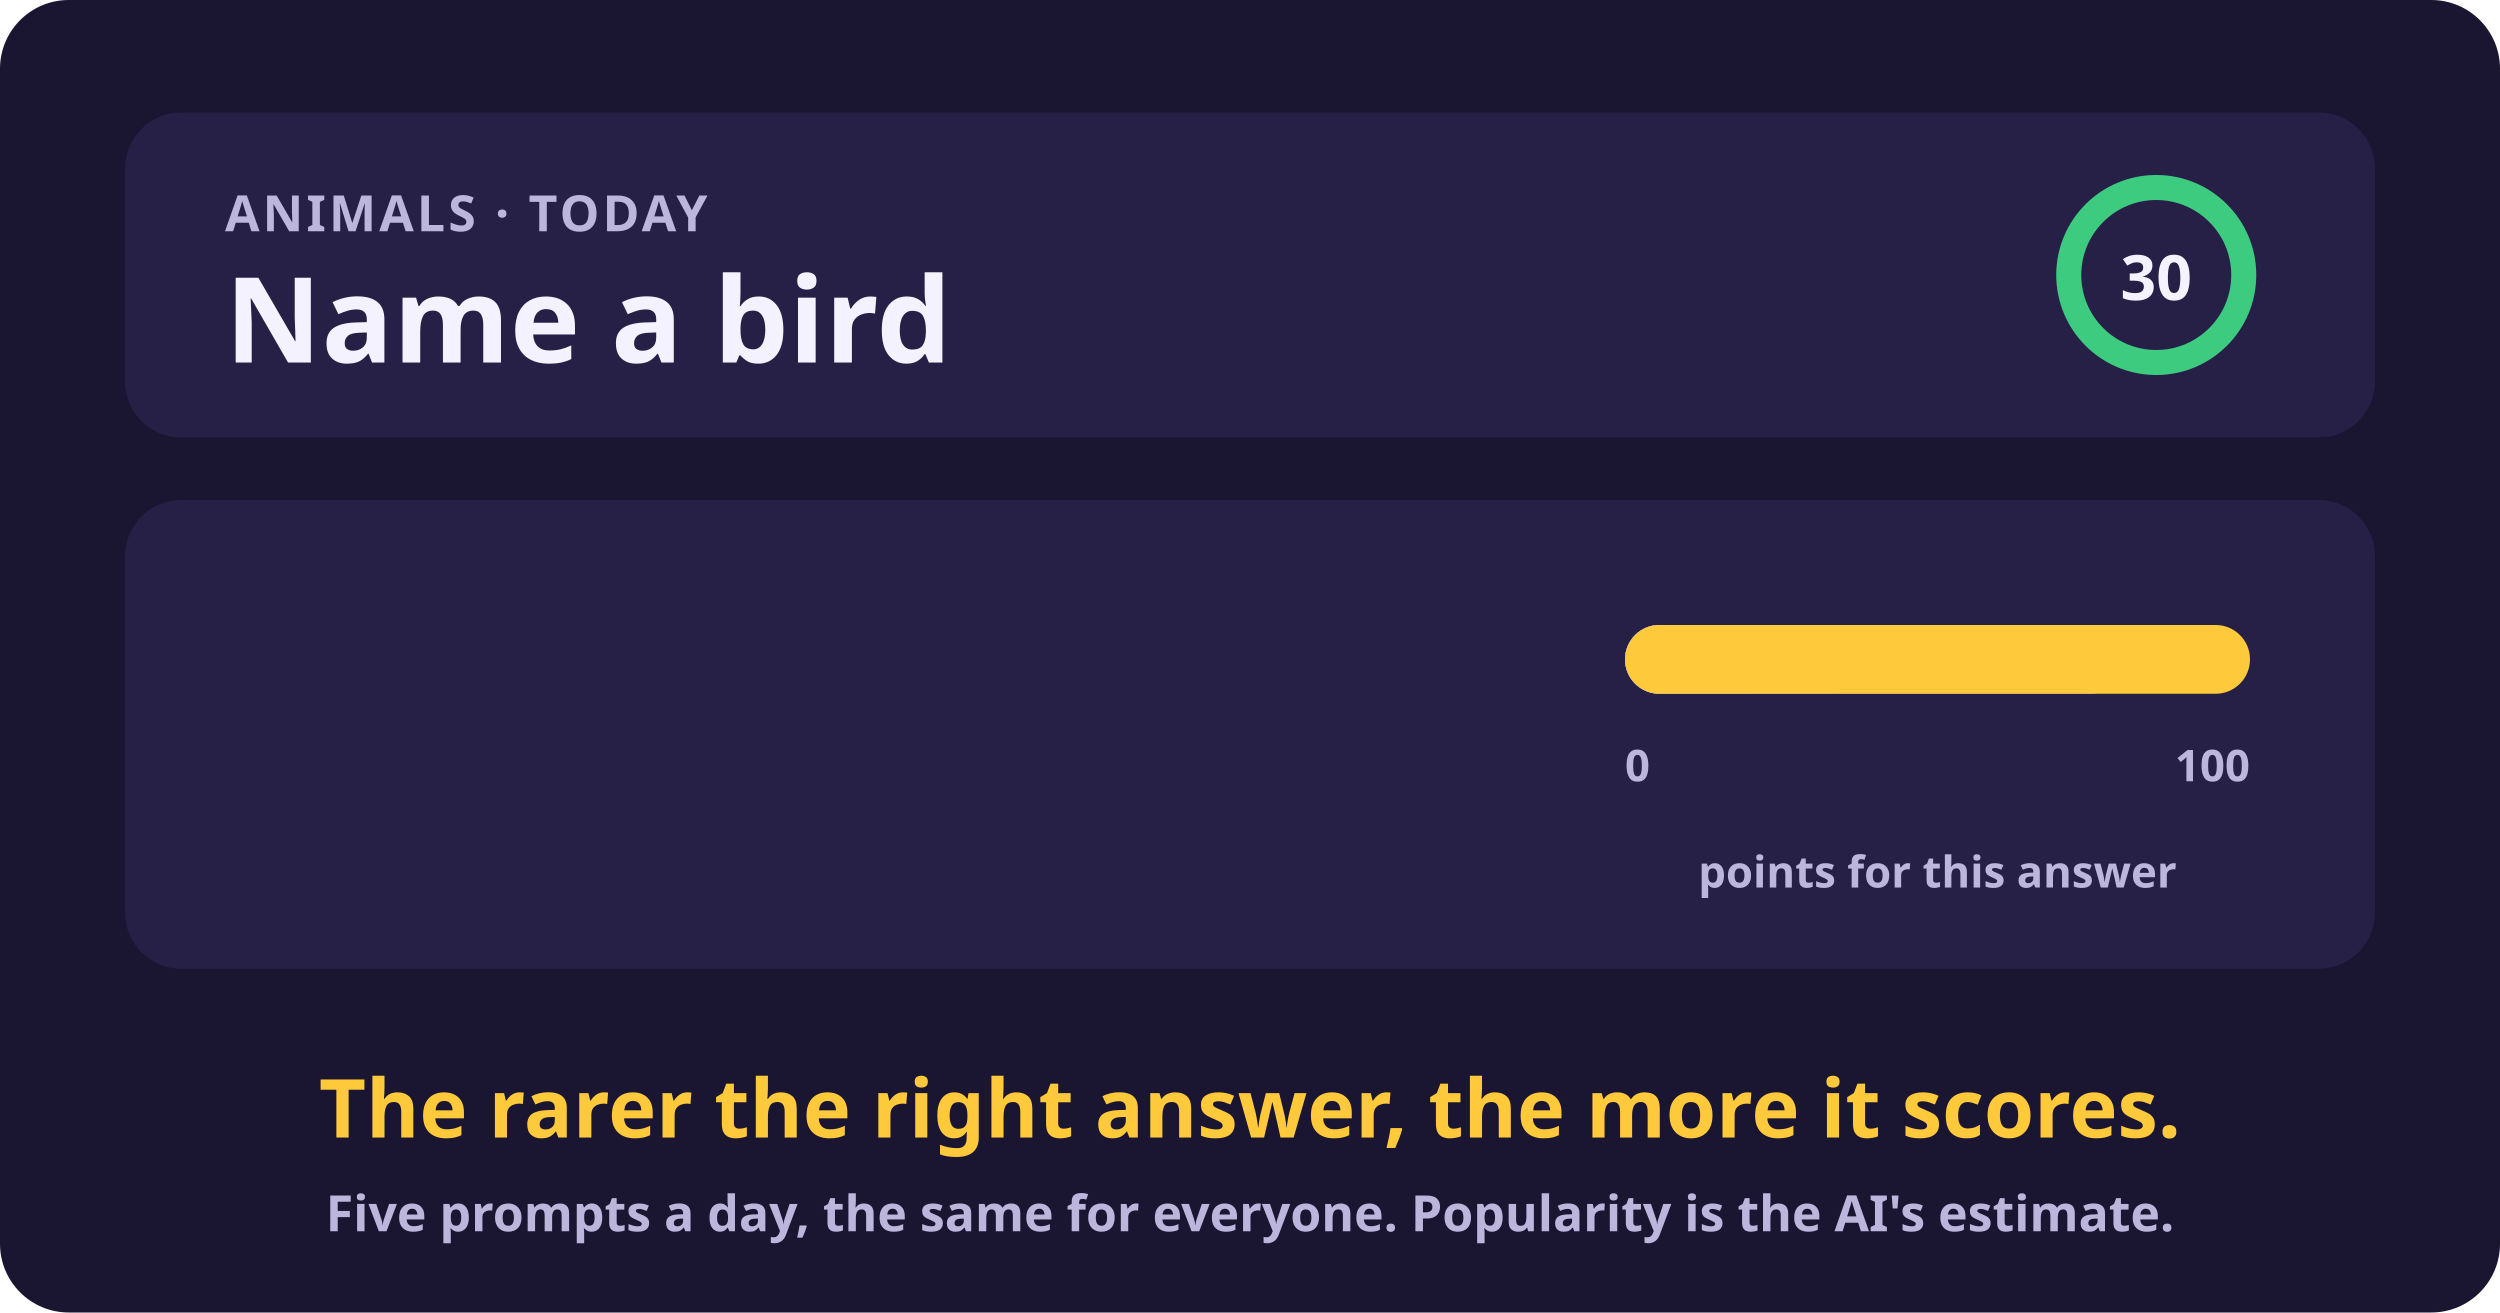
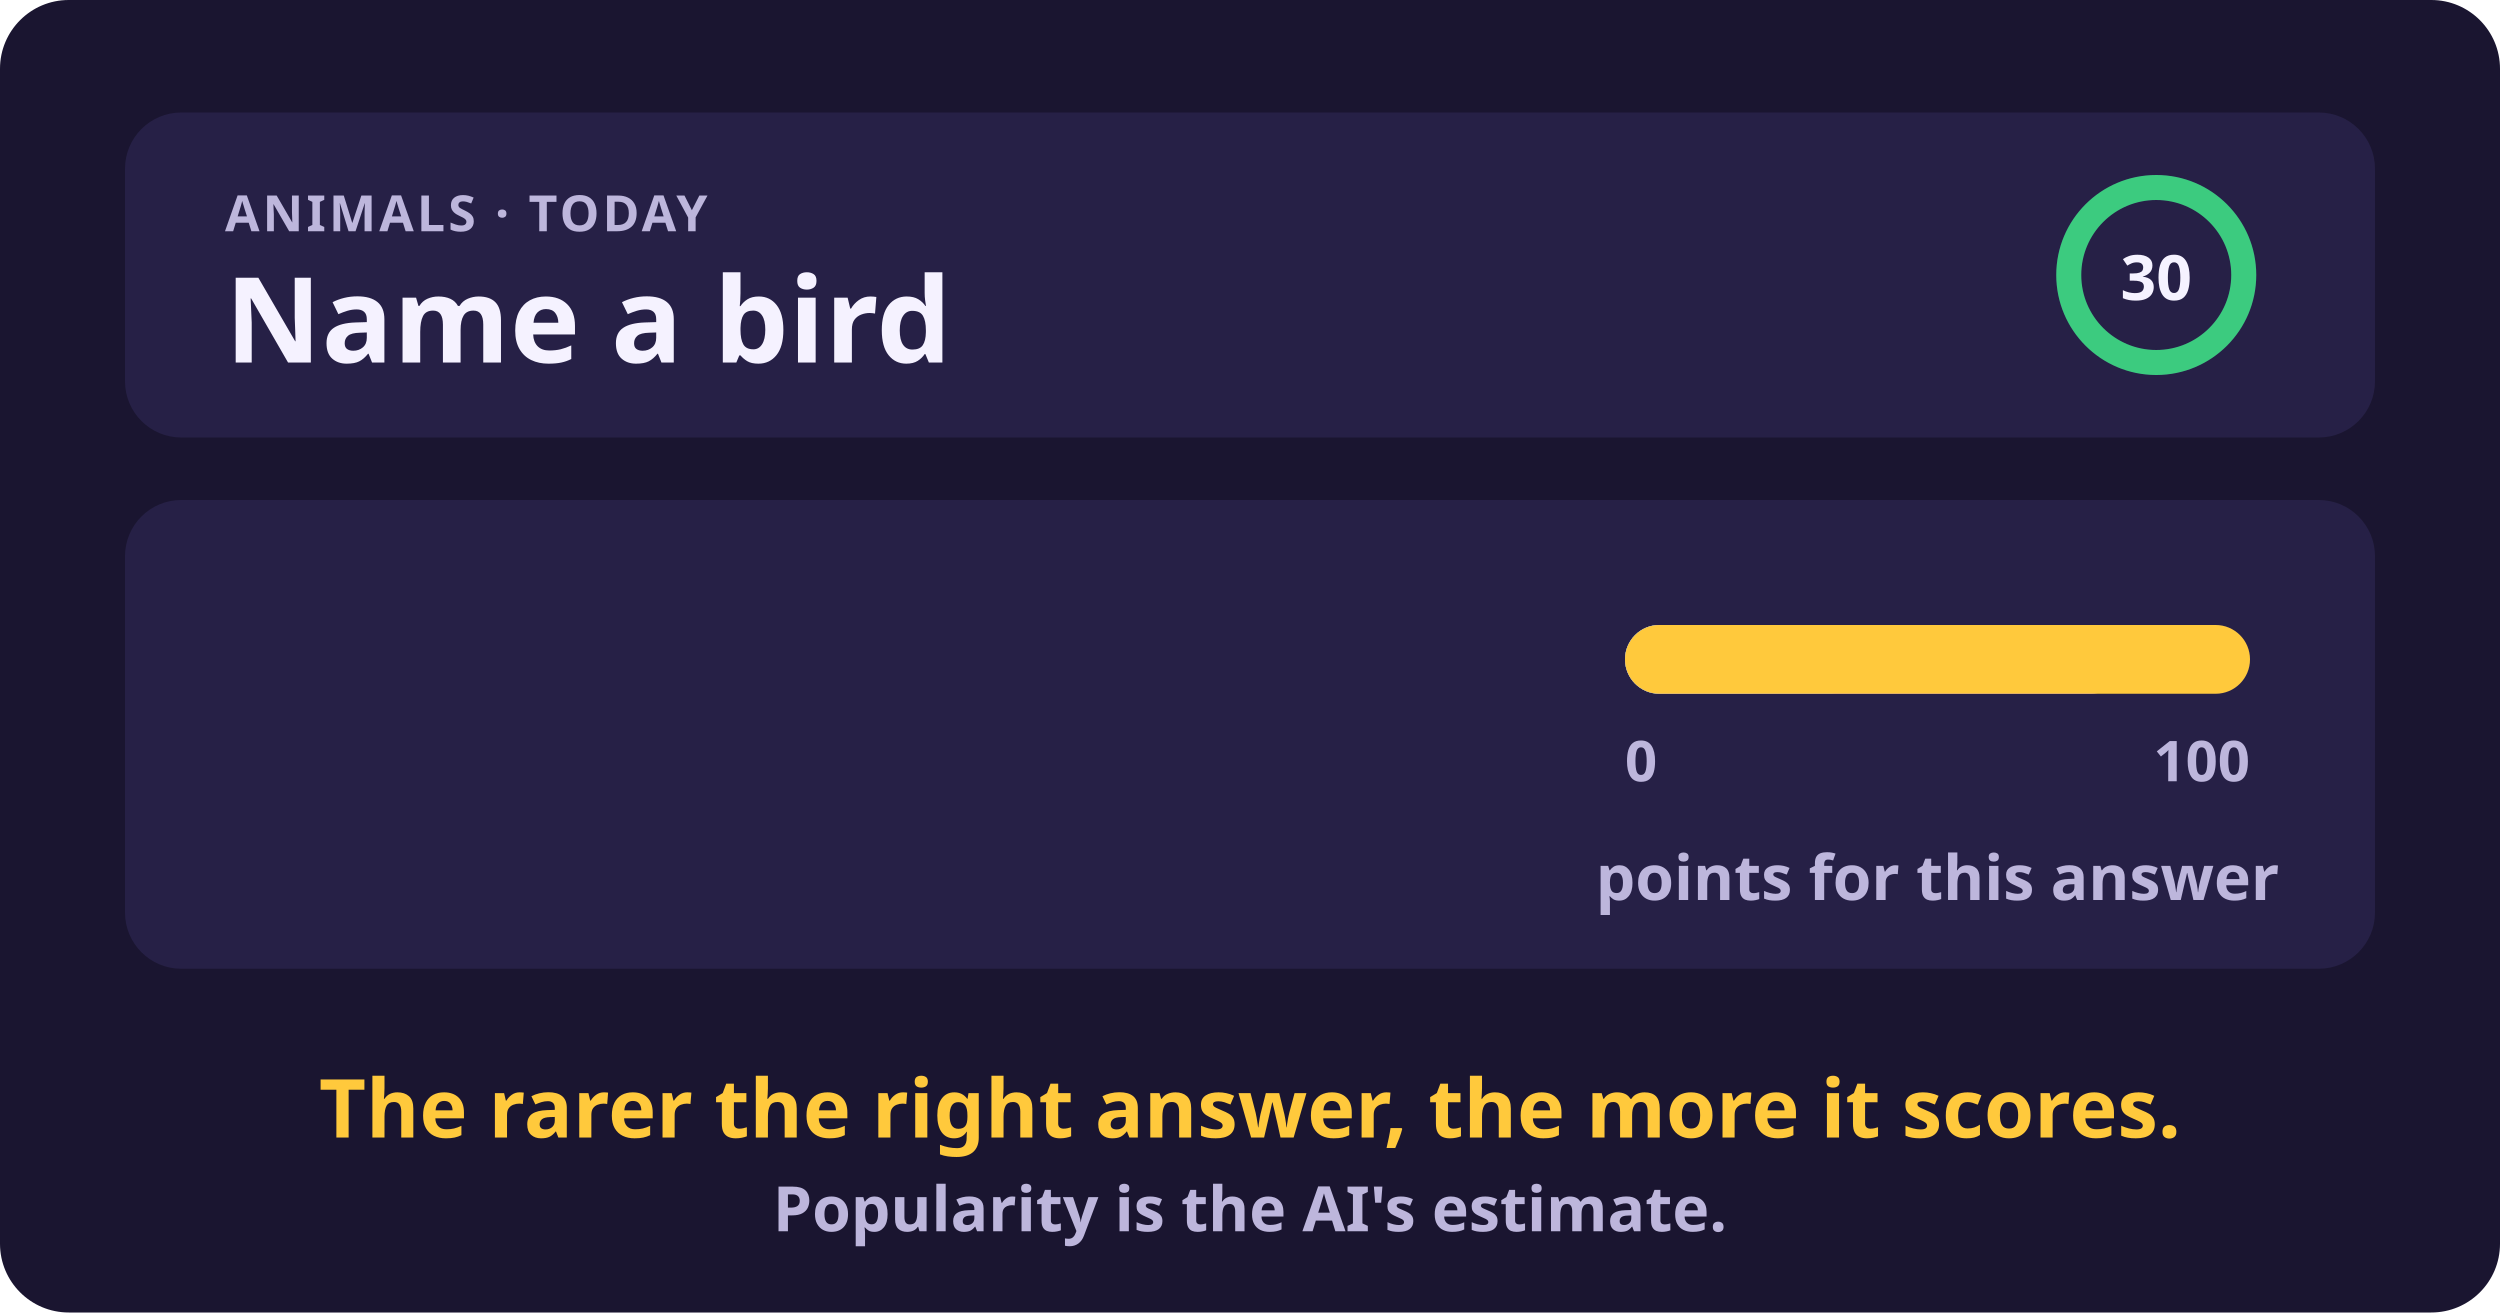
<svg xmlns="http://www.w3.org/2000/svg" viewBox="0 0 800 420" role="img" aria-labelledby="t d" font-family="ui-rounded,'SF Pro Rounded',Nunito,'Segoe UI',system-ui,sans-serif">
  <style>
.s{opacity:0;animation:show 12s infinite}
.s2{animation-delay:3s}.s3{animation-delay:6s}.s4{animation-delay:9s}
- .bar{transform-box:fill-box;transform-origin:left center;animation:grow 12s infinite}
+ .bar{transform-box:fill-box;transform-origin:left center;animation:grow 12s infinite backwards}
.b2{animation-delay:3s}.b3{animation-delay:6s}.b4{animation-delay:9s}
.ring{stroke-dasharray:176;animation:ring 3s linear infinite}
@keyframes show{0%{opacity:0}3%,23%{opacity:1}25%,100%{opacity:0}}
@keyframes grow{0%{transform:scaleX(0)}6%,23%{transform:scaleX(1)}25%,100%{transform:scaleX(0)}}
@keyframes ring{from{stroke-dashoffset:0}to{stroke-dashoffset:176}}
@media (prefers-reduced-motion:reduce){.s,.bar,.ring{animation:none}.s{opacity:0}.s4{opacity:1}.bar{transform:scaleX(0)}.b4{transform:none}}
</style>
  <rect width="800" height="420" rx="22" fill="#1a1530" />
  <rect x="40" y="36" width="720" height="104" rx="18" fill="#262046" />
  <text x="72" y="74" fill="#bdb6dc" font-size="16" font-weight="800" letter-spacing="1">ANIMALS · TODAY</text>
  <text x="72" y="116" fill="#f5f2ff" font-size="38" font-weight="800">Name a bird</text>
  <g transform="translate(690 88)">
    <circle r="28" fill="none" stroke="#322a5c" stroke-width="8" />
    <circle class="ring" r="28" fill="none" stroke="#3ccb7f" stroke-width="8" stroke-linecap="round" transform="rotate(-90)" />
    <text y="8" text-anchor="middle" fill="#f5f2ff" font-size="20" font-weight="800">30</text>
  </g>
  <rect x="40" y="160" width="720" height="150" rx="18" fill="#262046" />
  <g font-weight="800">
    <g class="s s1">
      <text x="72" y="206" fill="#f5f2ff" font-size="30">Eagle</text>
      <rect x="72" y="226" width="140" height="40" rx="12" fill="#a3a9bf" />
      <text x="142" y="253" text-anchor="middle" fill="#1a1530" font-size="18">Crowd pick</text>
      <text x="236" y="257" fill="#f5f2ff" font-size="34">25</text>
      <text x="318" y="256" fill="#bdb6dc" font-size="16" font-weight="600">#1 most popular</text>
    </g>
    <g class="s s2">
      <text x="72" y="206" fill="#f5f2ff" font-size="30">Flamingo</text>
      <rect x="72" y="226" width="140" height="40" rx="12" fill="#3ccb7f" />
      <text x="142" y="253" text-anchor="middle" fill="#1a1530" font-size="18">Top ten</text>
      <text x="236" y="257" fill="#f5f2ff" font-size="34">38</text>
      <text x="318" y="256" fill="#bdb6dc" font-size="16" font-weight="600">#9: rarer, so more</text>
    </g>
    <g class="s s3">
      <text x="72" y="206" fill="#f5f2ff" font-size="30">Hummingbird</text>
      <rect x="72" y="226" width="140" height="40" rx="12" fill="#b48aff" />
      <text x="142" y="253" text-anchor="middle" fill="#1a1530" font-size="18">Good find</text>
      <text x="236" y="257" fill="#f5f2ff" font-size="34">80</text>
      <text x="318" y="256" fill="#bdb6dc" font-size="16" font-weight="600">right, beyond the top ten</text>
    </g>
    <g class="s s4">
      <text x="72" y="206" fill="#f5f2ff" font-size="30">Shoebill</text>
      <rect x="72" y="226" width="140" height="40" rx="12" fill="#ffc93c" />
      <text x="142" y="253" text-anchor="middle" fill="#1a1530" font-size="18">Gem</text>
      <text x="236" y="257" fill="#f5f2ff" font-size="34">100</text>
      <text x="318" y="256" fill="#bdb6dc" font-size="16" font-weight="600">rare and right</text>
    </g>
  </g>
  <rect x="520" y="200" width="200" height="22" rx="11" fill="#322a5c" />
  <rect class="bar b1" x="520" y="200" width="50" height="22" rx="11" fill="#a3a9bf" />
  <rect class="bar b2" x="520" y="200" width="76" height="22" rx="11" fill="#3ccb7f" />
  <rect class="bar b3" x="520" y="200" width="160" height="22" rx="11" fill="#b48aff" />
  <rect class="bar b4" x="520" y="200" width="200" height="22" rx="11" fill="#ffc93c" />
-   <text x="520" y="250" fill="#bdb6dc" font-size="14" font-weight="700">0</text>
-   <text x="720" y="250" fill="#bdb6dc" font-size="14" font-weight="700" text-anchor="end">100</text>
-   <text x="620" y="284" fill="#bdb6dc" font-size="14" font-weight="600" text-anchor="middle">points for this answer</text>
+   <text x="520" y="250" fill="#bdb6dc" font-size="18" font-weight="700">0</text>
+   <text x="720" y="250" fill="#bdb6dc" font-size="18" font-weight="700" text-anchor="end">100</text>
+   <text x="620" y="288" fill="#bdb6dc" font-size="20" font-weight="700" text-anchor="middle">points for this answer</text>
  <text x="400" y="364" text-anchor="middle" fill="#ffc93c" font-size="26" font-weight="800">The rarer the right answer, the more it scores.</text>
-   <text x="400" y="394" text-anchor="middle" fill="#bdb6dc" font-size="16" font-weight="600">Five prompts a day, the same for everyone. Popularity is the AI's estimate.</text>
+   <text x="400" y="394" text-anchor="middle" fill="#bdb6dc" font-size="20" font-weight="600">Popularity is the AI's estimate.</text>
</svg>
